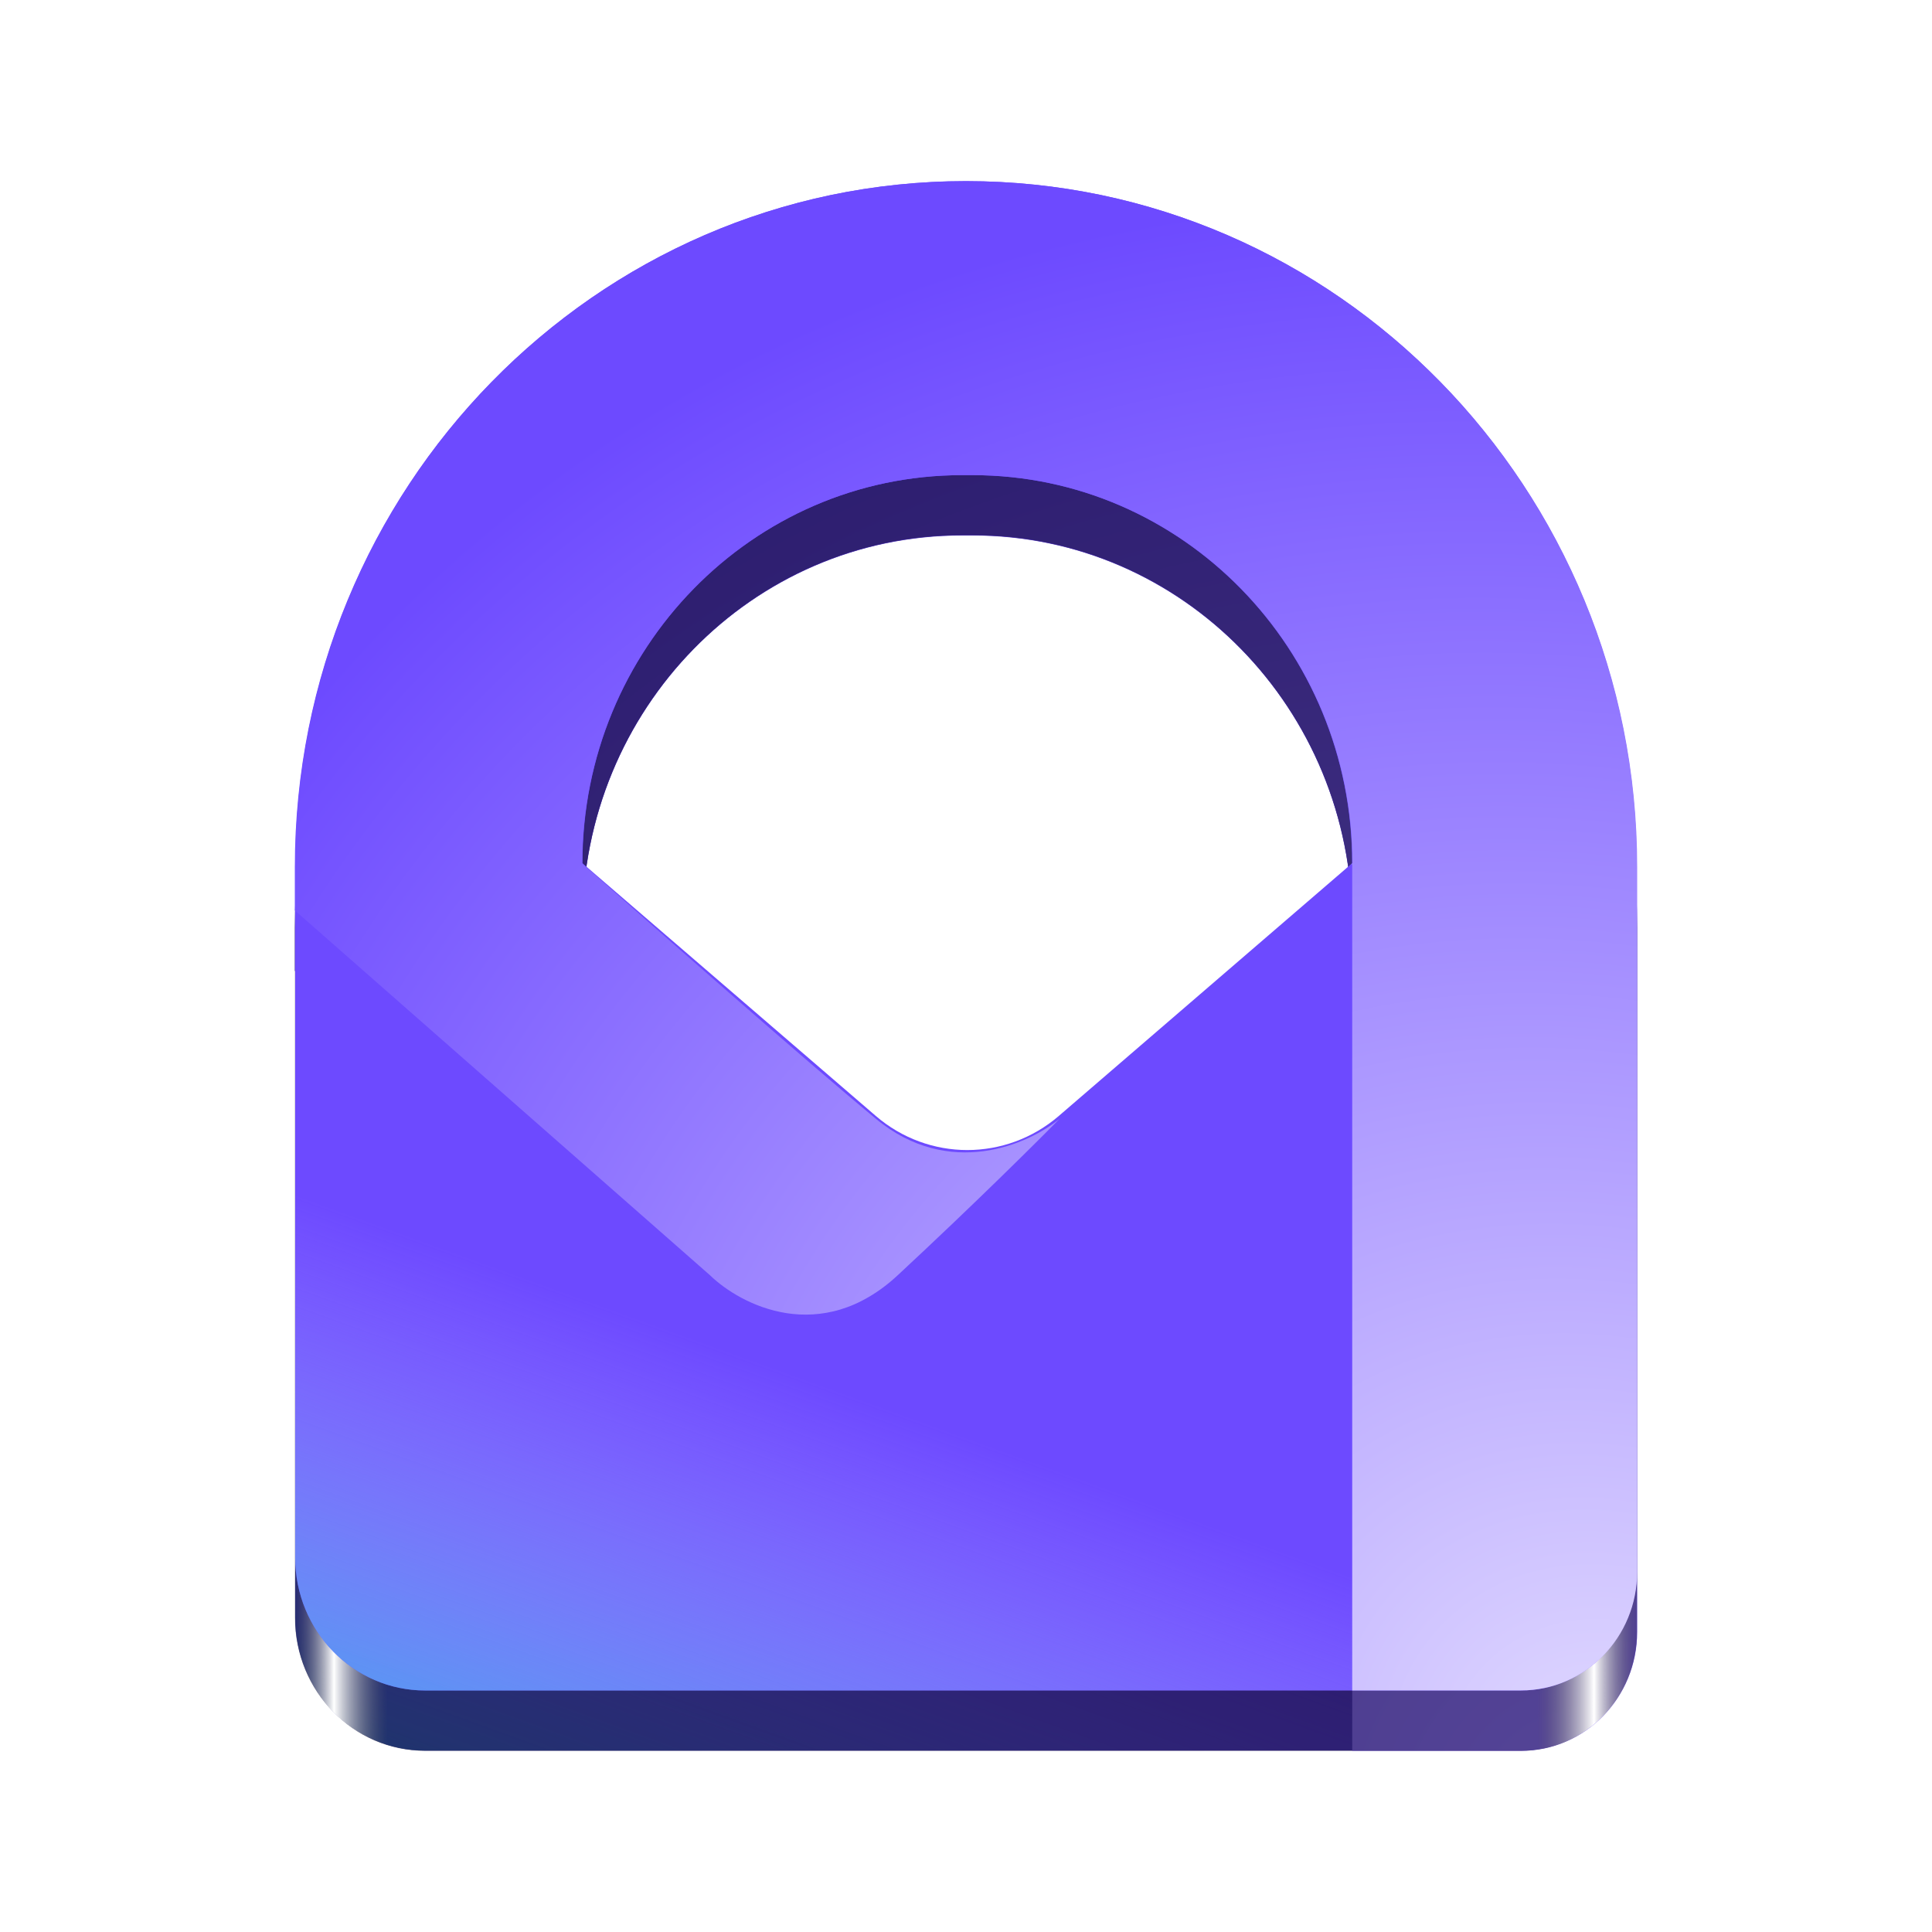
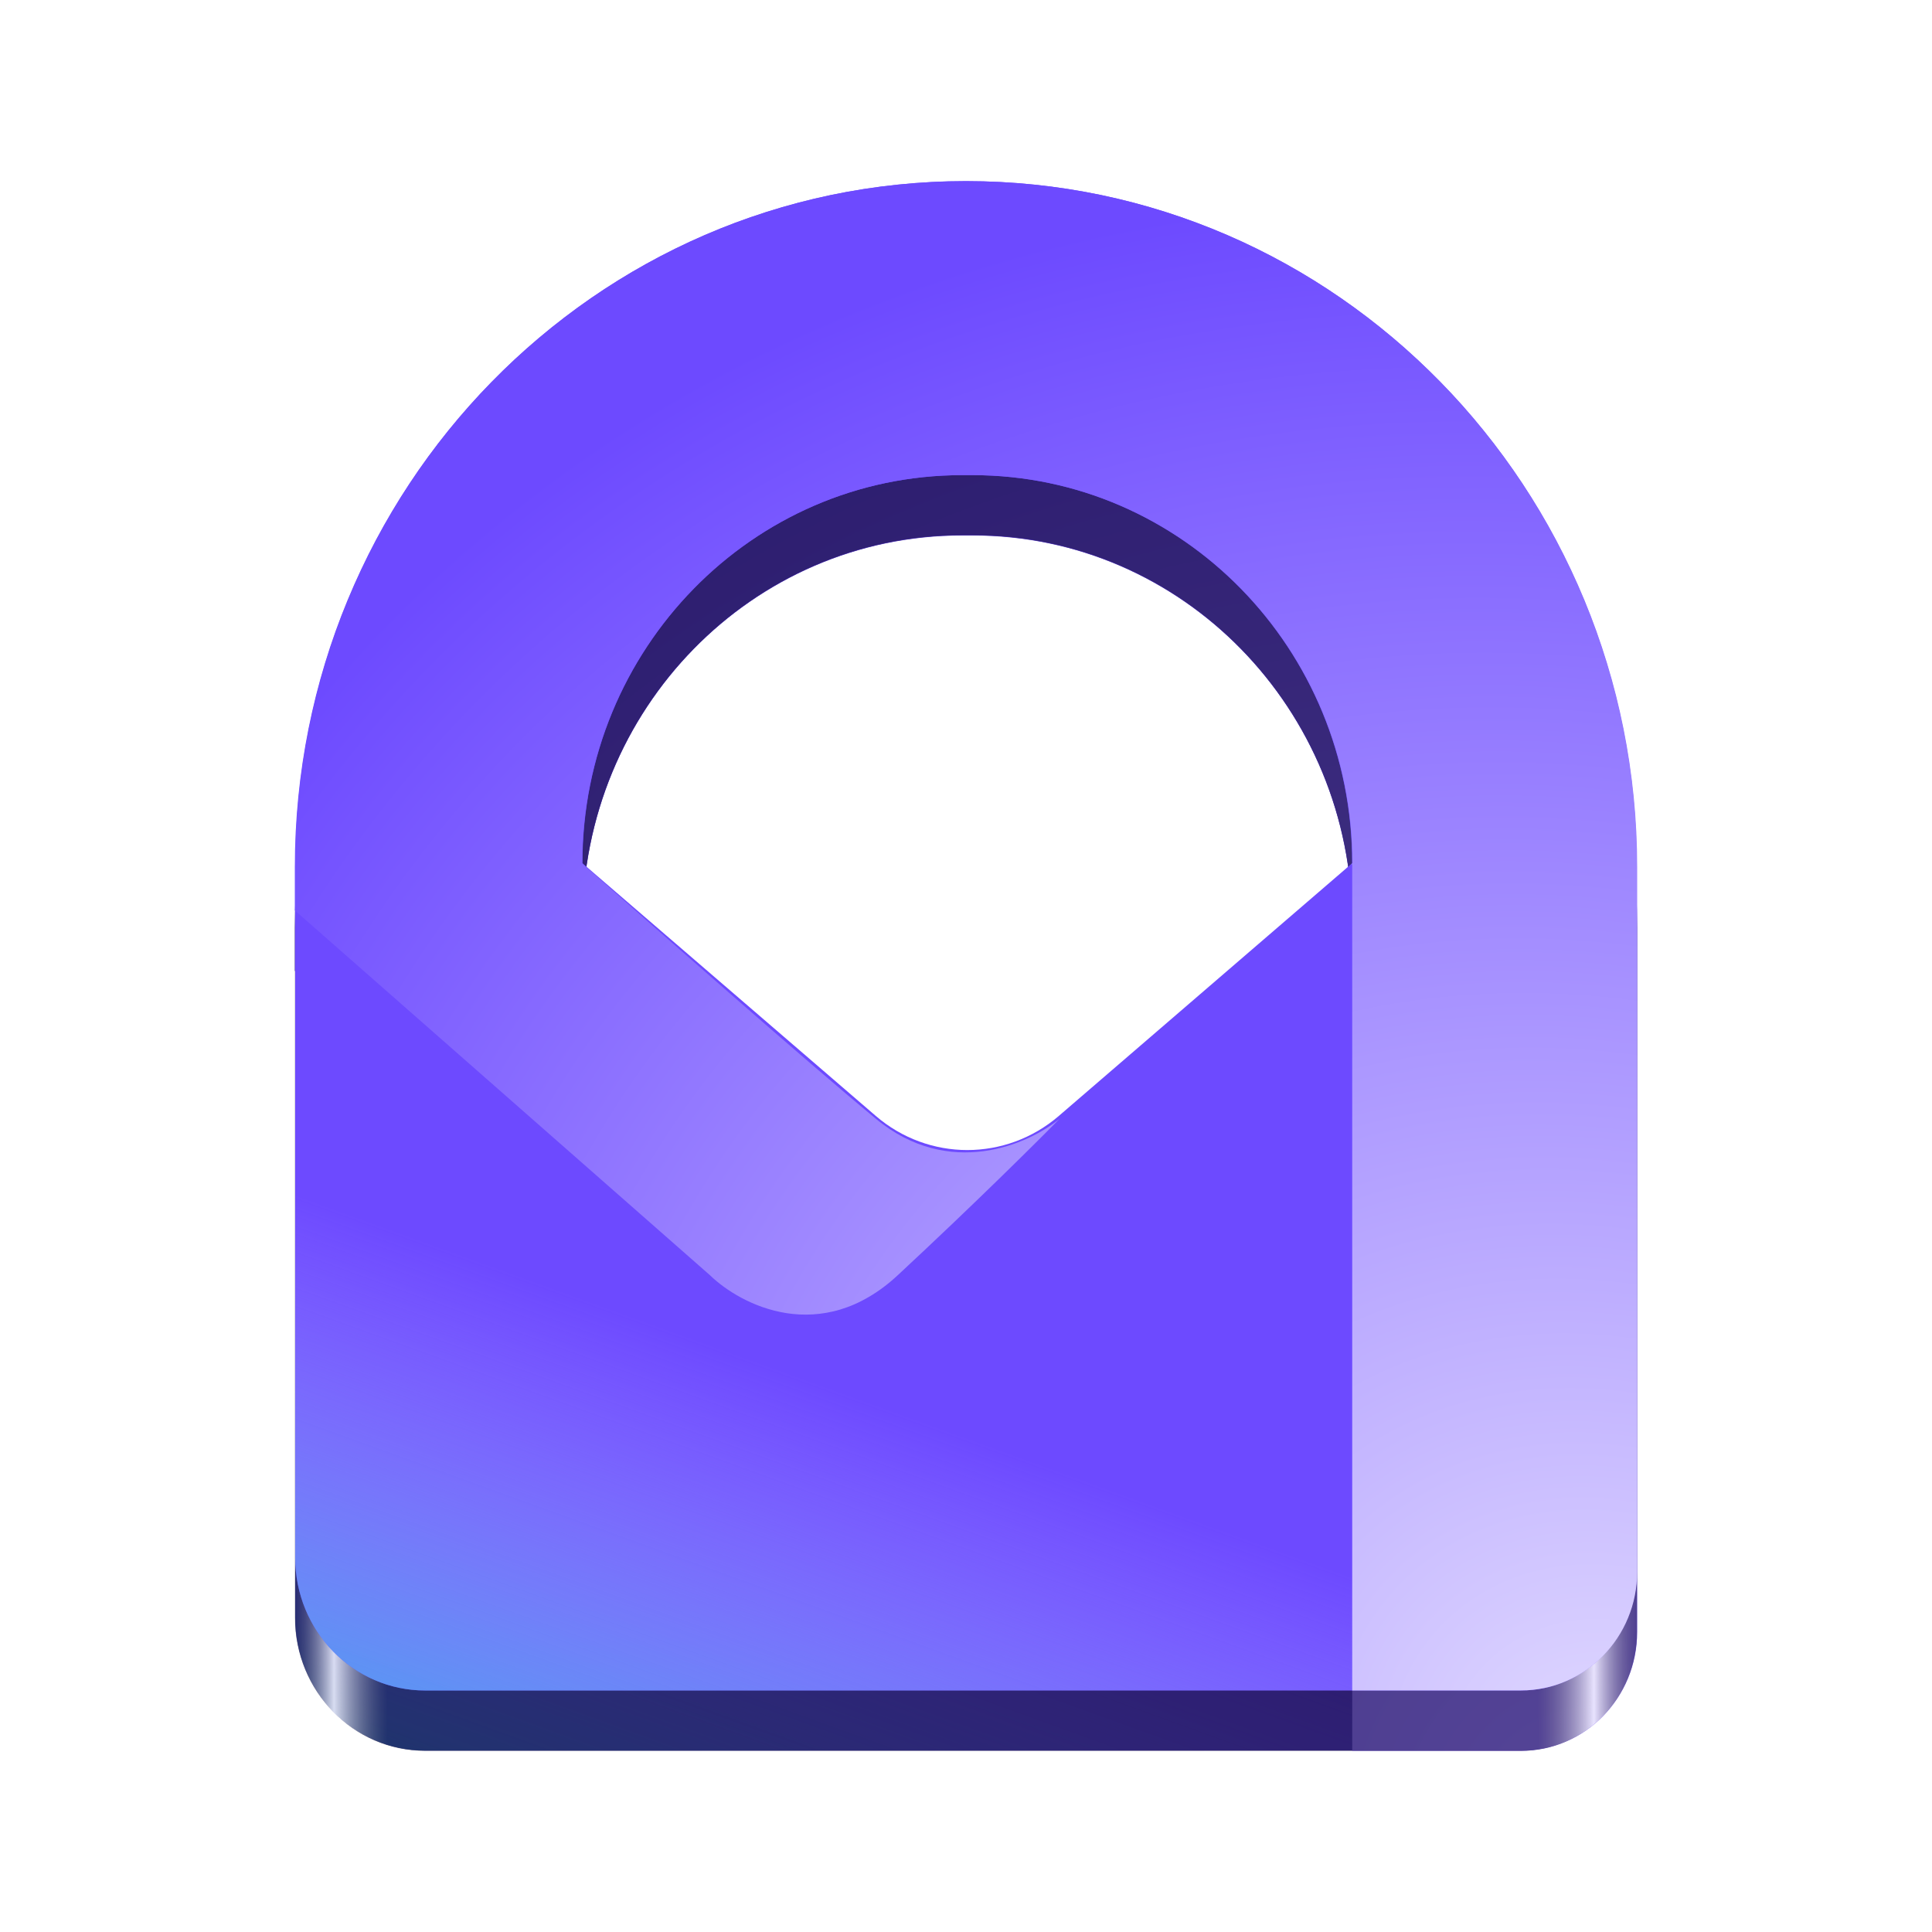
<svg xmlns="http://www.w3.org/2000/svg" xmlns:xlink="http://www.w3.org/1999/xlink" viewBox="0 0 128 128" style="display:inline;enable-background:new" version="1.0" id="svg11300" height="128" width="128">
  <defs id="defs3">
    <linearGradient id="linearGradient48" x1="19.378" y1="285.405" x2="54.202" y2="186.949" gradientUnits="userSpaceOnUse" gradientTransform="matrix(0.3819046,0,0,0.3906848,15.33906,12.0351)">
      <stop stop-color="#28B0E8" id="stop47" offset="0" style="stop-color:#107098;stop-opacity:1;" />
      <stop offset="1" stop-color="#C5B7FF" stop-opacity="0" id="stop48" style="stop-color:#7352ff;stop-opacity:0;" />
    </linearGradient>
    <linearGradient id="linearGradient46">
      <stop style="stop-color:#000000;stop-opacity:0.4;" offset="0" id="stop39" />
-       <stop style="stop-color:#ffffff;stop-opacity:1;" offset="0.029" id="stop40" />
+       <stop style="stop-color:#ffffff;stop-opacity:0.8;" offset="0.029" id="stop40" />
      <stop style="stop-color:#000000;stop-opacity:0.4;" offset="0.069" id="stop41" />
      <stop style="stop-color:#000000;stop-opacity:0.4;" offset="0.926" id="stop44" />
-       <stop style="stop-color:#ffffff;stop-opacity:1;" offset="0.968" id="stop45" />
+       <stop style="stop-color:#ffffff;stop-opacity:0.8;" offset="0.968" id="stop45" />
      <stop style="stop-color:#000000;stop-opacity:0.4;" offset="1" id="stop46" />
    </linearGradient>
    <linearGradient id="linearGradient1062" x1="399.57" x2="399.57" y1="545.8" y2="517.8" gradientTransform="matrix(2.142915,0,0,2.142915,-989.2176,-1100.221)" gradientUnits="userSpaceOnUse">
      <stop stop-color="#3889e9" offset="0" id="stop5635" />
      <stop stop-color="#5ea5fb" offset="1" id="stop5637" />
    </linearGradient>
    <linearGradient id="paint0_linear_9588_57903" x1="19.378" y1="285.405" x2="54.202" y2="186.949" gradientUnits="userSpaceOnUse" gradientTransform="matrix(0.3819046,0,0,0.3906848,15.33906,12.0351)">
      <stop stop-color="#28B0E8" id="stop5" />
      <stop offset="1" stop-color="#C5B7FF" stop-opacity="0" id="stop6" />
    </linearGradient>
    <radialGradient id="paint1_radial_9588_57903-9" cx="0" cy="0" r="1" gradientUnits="userSpaceOnUse" gradientTransform="matrix(-218.9322,-196.8923,160.9823,-179.0025,229.979,277.075)">
      <stop stop-color="#E2DBFF" id="stop7-8" />
      <stop offset="1" stop-color="#6D4AFF" id="stop8-4" />
    </radialGradient>
    <radialGradient xlink:href="#paint1_radial_9588_57903-9" id="radialGradient38" cx="343.955" cy="176.345" fx="343.955" fy="176.345" r="44.467" gradientTransform="matrix(-1.937843,-1.629435,1.450386,-1.724905,517.8632,983.1751)" gradientUnits="userSpaceOnUse" />
    <linearGradient xlink:href="#linearGradient46" id="linearGradient30-8" x1="-187.363" y1="59.637" x2="-94.937" y2="59.637" gradientUnits="userSpaceOnUse" />
    <linearGradient xlink:href="#linearGradient48" id="linearGradient47" gradientUnits="userSpaceOnUse" gradientTransform="matrix(0.3819046,0,0,0.3906848,15.33906,16.01754)" x1="19.378" y1="285.405" x2="54.202" y2="186.949" />
    <radialGradient xlink:href="#paint1_radial_9588_57903-9-4" id="radialGradient38-0" cx="343.955" cy="176.345" fx="343.955" fy="176.345" r="44.467" gradientTransform="matrix(-1.937843,-1.629435,1.450386,-1.724905,517.8632,987.1752)" gradientUnits="userSpaceOnUse" />
    <radialGradient id="paint1_radial_9588_57903-9-4" cx="0" cy="0" r="1" gradientUnits="userSpaceOnUse" gradientTransform="matrix(-218.9322,-196.8923,160.9823,-179.0025,229.979,277.075)">
      <stop stop-color="#E2DBFF" id="stop7-8-8" offset="0" style="stop-color:#9075ff;stop-opacity:1;" />
      <stop offset="1" stop-color="#6D4AFF" id="stop8-4-8" style="stop-color:#482eb7;stop-opacity:1;" />
    </radialGradient>
  </defs>
  <path d="m -141.15,7.627 c -25.524,0 -46.213,21.156 -46.213,47.256 v 47.57 c 0,5.057 4.009,9.157 8.955,9.157 h 75.473 c 4.416,0 7.998,-3.664 7.998,-8.179 V 54.883 c 0,-26.097 -20.689,-47.256 -46.213,-47.256 z m 26.601,46.994 -20.199,17.4 c -3.646,3.142 -8.978,3.142 -12.624,0 l -20.199,-17.4 c 0,-14.766 11.707,-26.738 26.147,-26.738 h 0.727 c 14.44,0 26.147,11.972 26.147,26.738 z" fill="#6d4aff" id="path1-3" style="display:inline;fill:#482eb8;fill-opacity:1;stroke-width:1.04;enable-background:new" clip-path="none" transform="matrix(0.9616911,0,0,0.9616911,199.7425,8.647956)" />
  <path d="m 64,15.982 c -24.546,0 -44.443,20.345 -44.443,45.446 v 45.748 c 0,4.863 3.856,8.806 8.612,8.806 h 72.582 c 4.247,0 7.692,-3.523 7.692,-7.866 V 61.428 c 0,-25.097 -19.896,-45.446 -44.443,-45.446 z M 89.582,61.176 70.157,77.91 c -3.506,3.022 -8.634,3.022 -12.14,0 L 38.591,61.176 c 0,-14.201 11.259,-25.714 25.146,-25.714 h 0.699 c 13.887,0 25.146,11.513 25.146,25.714 z" fill="url(#paint0_linear_9588_57903)" id="path2-6" style="display:inline;fill:url(#linearGradient47);stroke-width:1;enable-background:new" clip-path="none" />
  <path id="rect37-9" style="display:inline;fill:url(#radialGradient38-0);fill-rule:evenodd;stroke-linecap:round;stroke-linejoin:round;stroke-miterlimit:10;enable-background:new" d="m 64,16 c -0.767,0 -1.531,0.019 -2.289,0.059 -0.758,0.039 -1.51,0.098 -2.258,0.176 -0.747,0.078 -1.491,0.174 -2.227,0.289 -0.736,0.115 -1.466,0.247 -2.189,0.398 -0.724,0.151 -1.44,0.321 -2.15,0.508 -0.71,0.187 -1.415,0.392 -2.111,0.613 -0.696,0.221 -1.385,0.458 -2.066,0.713 -0.681,0.255 -1.355,0.527 -2.02,0.814 -0.665,0.287 -1.321,0.591 -1.969,0.91 -0.648,0.319 -1.288,0.654 -1.918,1.004 -0.63,0.35 -1.25,0.714 -1.861,1.094 -0.611,0.38 -1.213,0.773 -1.805,1.182 -0.591,0.408 -1.171,0.831 -1.742,1.268 -0.571,0.436 -1.133,0.887 -1.682,1.35 -0.549,0.463 -1.087,0.939 -1.613,1.428 -0.526,0.489 -1.04,0.99 -1.543,1.504 -0.503,0.514 -0.994,1.042 -1.473,1.58 -0.478,0.538 -0.945,1.087 -1.398,1.648 -0.453,0.561 -0.894,1.134 -1.32,1.717 -0.427,0.583 -0.839,1.177 -1.238,1.781 -0.4,0.604 -0.785,1.219 -1.156,1.844 -0.371,0.625 -0.73,1.26 -1.072,1.904 -0.342,0.644 -0.668,1.297 -0.98,1.959 -0.312,0.662 -0.609,1.334 -0.891,2.014 -0.281,0.68 -0.548,1.366 -0.797,2.062 -0.249,0.696 -0.483,1.4 -0.699,2.111 -0.217,0.712 -0.417,1.432 -0.6,2.158 -0.183,0.726 -0.348,1.458 -0.496,2.197 -0.148,0.74 -0.278,1.486 -0.391,2.238 -0.112,0.752 -0.207,1.511 -0.283,2.275 -0.076,0.764 -0.133,1.534 -0.172,2.309 -0.038,0.775 -0.057,1.553 -0.057,2.338 v 2.873 l 27.5,24.166 c 0.253,0.247 0.559,0.505 0.908,0.76 0.35,0.255 0.744,0.507 1.176,0.738 0.432,0.231 0.902,0.442 1.402,0.617 0.25,0.087 0.509,0.165 0.773,0.232 0.265,0.067 0.537,0.125 0.814,0.168 0.278,0.043 0.561,0.073 0.85,0.088 0.289,0.015 0.583,0.013 0.881,-0.004 0.298,-0.017 0.6,-0.052 0.906,-0.105 0.306,-0.054 0.616,-0.125 0.928,-0.219 0.312,-0.094 0.627,-0.209 0.943,-0.348 0.316,-0.138 0.633,-0.301 0.951,-0.488 0.319,-0.187 0.64,-0.397 0.959,-0.637 0.319,-0.239 0.639,-0.507 0.957,-0.803 2.547,-2.367 4.863,-4.586 6.723,-6.398 1.86,-1.812 3.265,-3.217 3.988,-3.957 -0.253,0.21 -0.559,0.43 -0.906,0.646 -0.347,0.217 -0.739,0.43 -1.166,0.627 -0.427,0.196 -0.89,0.377 -1.383,0.525 -0.493,0.149 -1.016,0.266 -1.561,0.34 -0.272,0.037 -0.551,0.061 -0.834,0.074 -0.282,0.013 -0.568,0.013 -0.859,-0.002 -0.291,-0.015 -0.585,-0.044 -0.883,-0.09 -0.298,-0.046 -0.598,-0.108 -0.9,-0.188 -0.302,-0.08 -0.607,-0.177 -0.912,-0.295 -0.305,-0.118 -0.613,-0.255 -0.92,-0.414 -0.307,-0.159 -0.614,-0.34 -0.92,-0.543 -0.306,-0.203 -0.612,-0.43 -0.916,-0.682 -1.216,-1.006 -2.758,-2.316 -4.457,-3.777 -1.7,-1.461 -3.555,-3.074 -5.398,-4.684 -3.686,-3.22 -7.32,-6.43 -9.539,-8.402 h 0.021 l -0.084,-0.072 c 0,-0.888 0.045,-1.765 0.131,-2.629 0.086,-0.864 0.213,-1.716 0.381,-2.553 0.168,-0.837 0.376,-1.66 0.621,-2.465 0.245,-0.805 0.527,-1.592 0.846,-2.361 0.318,-0.769 0.671,-1.519 1.059,-2.248 0.387,-0.729 0.81,-1.437 1.262,-2.121 0.452,-0.684 0.935,-1.344 1.447,-1.979 0.513,-0.635 1.056,-1.244 1.625,-1.826 0.569,-0.582 1.164,-1.136 1.785,-1.66 0.621,-0.524 1.268,-1.018 1.938,-1.48 0.669,-0.462 1.361,-0.891 2.074,-1.287 0.713,-0.396 1.447,-0.759 2.199,-1.084 0.752,-0.325 1.525,-0.615 2.312,-0.865 0.788,-0.25 1.591,-0.462 2.41,-0.633 0.819,-0.171 1.652,-0.301 2.498,-0.389 0.423,-0.044 0.849,-0.077 1.277,-0.1 0.429,-0.022 0.861,-0.033 1.295,-0.033 h 0.699 c 0.434,0 0.866,0.011 1.295,0.033 0.429,0.022 0.854,0.056 1.277,0.1 0.846,0.088 1.679,0.217 2.498,0.389 0.819,0.171 1.624,0.382 2.412,0.633 0.788,0.25 1.558,0.54 2.311,0.865 0.753,0.325 1.486,0.688 2.199,1.084 0.713,0.396 1.405,0.825 2.074,1.287 0.669,0.462 1.316,0.956 1.938,1.48 0.621,0.524 1.218,1.078 1.787,1.66 0.569,0.582 1.11,1.191 1.623,1.826 0.513,0.635 0.997,1.295 1.449,1.979 0.452,0.684 0.872,1.392 1.26,2.121 0.387,0.729 0.742,1.479 1.061,2.248 0.318,0.769 0.601,1.556 0.846,2.361 0.245,0.805 0.452,1.628 0.619,2.465 0.168,0.837 0.297,1.688 0.383,2.553 0.086,0.864 0.129,1.741 0.129,2.629 l -0.084,0.072 h 0.076 v 54.734 h 11.184 c 0.266,0 0.528,-0.014 0.787,-0.041 0.259,-0.027 0.513,-0.067 0.764,-0.119 0.25,-0.052 0.495,-0.117 0.736,-0.193 0.241,-0.077 0.477,-0.166 0.707,-0.266 0.23,-0.1 0.456,-0.209 0.674,-0.33 0.218,-0.121 0.43,-0.253 0.635,-0.395 0.205,-0.141 0.402,-0.293 0.592,-0.453 0.19,-0.16 0.373,-0.33 0.547,-0.508 0.174,-0.178 0.339,-0.364 0.496,-0.559 0.157,-0.194 0.305,-0.396 0.443,-0.605 0.138,-0.209 0.266,-0.426 0.385,-0.648 0.119,-0.223 0.227,-0.452 0.324,-0.688 0.097,-0.235 0.185,-0.476 0.26,-0.723 0.075,-0.246 0.138,-0.498 0.189,-0.754 0.051,-0.256 0.091,-0.517 0.117,-0.781 0.026,-0.264 0.039,-0.531 0.039,-0.803 V 61.445 c 0,-0.784 -0.018,-1.563 -0.057,-2.338 -0.038,-0.775 -0.096,-1.545 -0.172,-2.309 -0.076,-0.764 -0.171,-1.521 -0.283,-2.273 -0.112,-0.752 -0.243,-1.499 -0.391,-2.238 -0.148,-0.74 -0.313,-1.473 -0.496,-2.199 -0.183,-0.726 -0.383,-1.445 -0.6,-2.156 -0.217,-0.712 -0.45,-1.415 -0.699,-2.111 -0.249,-0.696 -0.516,-1.385 -0.797,-2.064 -0.281,-0.68 -0.578,-1.349 -0.891,-2.012 -0.312,-0.662 -0.64,-1.317 -0.982,-1.961 -0.342,-0.644 -0.699,-1.278 -1.07,-1.902 -0.371,-0.625 -0.757,-1.239 -1.156,-1.844 -0.4,-0.604 -0.813,-1.198 -1.24,-1.781 -0.427,-0.583 -0.867,-1.156 -1.32,-1.717 -0.453,-0.561 -0.918,-1.112 -1.396,-1.65 -0.478,-0.538 -0.97,-1.064 -1.473,-1.578 -0.503,-0.514 -1.018,-1.015 -1.545,-1.504 -0.526,-0.489 -1.064,-0.967 -1.613,-1.43 -0.549,-0.463 -1.109,-0.913 -1.68,-1.35 -0.571,-0.436 -1.151,-0.857 -1.742,-1.266 -0.591,-0.408 -1.193,-0.804 -1.805,-1.184 -0.611,-0.38 -1.233,-0.744 -1.863,-1.094 -0.63,-0.35 -1.268,-0.685 -1.916,-1.004 -0.648,-0.319 -1.306,-0.623 -1.971,-0.91 -0.665,-0.287 -1.338,-0.558 -2.02,-0.812 -0.681,-0.255 -1.37,-0.494 -2.066,-0.715 -0.696,-0.221 -1.399,-0.426 -2.109,-0.613 -0.71,-0.187 -1.429,-0.356 -2.152,-0.508 -0.724,-0.151 -1.453,-0.283 -2.189,-0.398 -0.736,-0.115 -1.477,-0.211 -2.225,-0.289 -0.747,-0.078 -1.5,-0.137 -2.258,-0.176 -0.758,-0.039 -1.522,-0.059 -2.289,-0.059 z" clip-path="none" />
  <path d="m -141.15,7.627 c -25.524,0 -46.213,21.156 -46.213,47.256 v 47.57 c 0,5.057 4.009,9.157 8.955,9.157 h 75.473 c 4.416,0 7.998,-3.664 7.998,-8.179 V 54.883 c 0,-26.097 -20.689,-47.256 -46.213,-47.256 z m 26.601,46.994 -20.199,17.4 c -3.646,3.142 -8.978,3.142 -12.624,0 l -20.199,-17.4 c 0,-14.766 11.707,-26.738 26.147,-26.738 h 0.727 c 14.44,0 26.147,11.972 26.147,26.738 z" fill="#6d4aff" id="path1-1-3" style="display:inline;fill:url(#linearGradient30-8);fill-opacity:1;stroke-width:1.039;enable-background:new" clip-path="none" transform="matrix(0.9620288,0,0,0.9620288,199.7902,8.627826)" />
  <circle cx="-130.831" cy="39.331" r="0" fill="url(#linearGradient1062)" stroke-width="1.572" id="circle5662" style="display:inline;fill:url(#linearGradient1062)" clip-path="none" />
  <path d="m -141.15,7.627 c -25.524,0 -46.213,21.156 -46.213,47.256 v 47.57 c 0,5.057 4.009,9.157 8.955,9.157 h 75.473 c 4.416,0 7.998,-3.664 7.998,-8.179 V 54.883 c 0,-26.097 -20.689,-47.256 -46.213,-47.256 z m 26.601,46.994 -20.199,17.4 c -3.646,3.142 -8.978,3.142 -12.624,0 l -20.199,-17.4 c 0,-14.766 11.707,-26.738 26.147,-26.738 h 0.727 c 14.44,0 26.147,11.972 26.147,26.738 z" fill="#6d4aff" id="path1" style="display:inline;stroke-width:1.04" clip-path="none" transform="matrix(0.9616911,0,0,0.9616911,199.7425,4.665514)" />
  <path d="M 64,12 C 39.453,12 19.557,32.345 19.557,57.446 v 45.748 c 0,4.863 3.856,8.806 8.612,8.806 h 72.582 c 4.247,0 7.692,-3.523 7.692,-7.866 V 57.446 C 108.443,32.349 88.547,12 64,12 Z M 89.582,57.194 70.156,73.928 c -3.506,3.022 -8.634,3.022 -12.14,0 L 38.591,57.194 c 0,-14.201 11.259,-25.714 25.146,-25.714 h 0.699 c 13.887,0 25.146,11.513 25.146,25.714 z" fill="url(#paint0_linear_9588_57903)" id="path2" style="display:inline;fill:url(#paint0_linear_9588_57903);stroke-width:1" clip-path="none" />
  <path id="rect37" style="opacity:1;fill:url(#radialGradient38);fill-rule:evenodd;stroke-linecap:round;stroke-linejoin:round;stroke-miterlimit:10" d="m 64,12 c -0.767,0 -1.531,0.019 -2.289,0.059 -0.758,0.039 -1.51,0.098 -2.258,0.176 -0.747,0.078 -1.491,0.174 -2.227,0.289 -0.736,0.115 -1.466,0.247 -2.189,0.398 -0.724,0.151 -1.44,0.321 -2.15,0.508 -0.71,0.187 -1.415,0.392 -2.111,0.613 -0.696,0.221 -1.385,0.458 -2.066,0.713 -0.681,0.255 -1.355,0.527 -2.02,0.814 -0.665,0.287 -1.321,0.591 -1.969,0.91 -0.648,0.319 -1.288,0.654 -1.918,1.004 -0.63,0.35 -1.25,0.714 -1.861,1.094 -0.611,0.38 -1.213,0.773 -1.805,1.182 -0.591,0.408 -1.171,0.831 -1.742,1.268 -0.571,0.436 -1.133,0.887 -1.682,1.35 -0.549,0.463 -1.087,0.939 -1.613,1.428 -0.526,0.489 -1.04,0.99 -1.543,1.504 -0.503,0.514 -0.994,1.042 -1.473,1.58 -0.478,0.538 -0.945,1.087 -1.398,1.648 -0.453,0.561 -0.894,1.134 -1.32,1.717 -0.427,0.583 -0.839,1.177 -1.238,1.781 -0.4,0.604 -0.785,1.219 -1.156,1.844 -0.371,0.625 -0.73,1.26 -1.072,1.904 -0.342,0.644 -0.668,1.297 -0.98,1.959 -0.312,0.662 -0.609,1.334 -0.891,2.014 -0.281,0.68 -0.548,1.366 -0.797,2.062 -0.249,0.696 -0.483,1.4 -0.699,2.111 -0.217,0.712 -0.417,1.432 -0.6,2.158 -0.183,0.726 -0.348,1.458 -0.496,2.197 -0.148,0.74 -0.278,1.486 -0.391,2.238 -0.112,0.752 -0.207,1.511 -0.283,2.275 -0.076,0.764 -0.133,1.534 -0.172,2.309 -0.038,0.775 -0.057,1.553 -0.057,2.338 v 2.873 l 27.5,24.166 c 0.253,0.247 0.559,0.505 0.908,0.76 0.35,0.255 0.744,0.507 1.176,0.738 0.432,0.231 0.902,0.442 1.402,0.617 0.25,0.087 0.509,0.165 0.773,0.232 0.265,0.067 0.537,0.125 0.814,0.168 0.278,0.043 0.561,0.073 0.85,0.088 0.289,0.015 0.583,0.013 0.881,-0.004 0.298,-0.017 0.6,-0.052 0.906,-0.105 0.306,-0.054 0.616,-0.125 0.928,-0.219 0.312,-0.094 0.627,-0.209 0.943,-0.348 0.316,-0.138 0.633,-0.301 0.951,-0.488 0.319,-0.187 0.64,-0.397 0.959,-0.637 0.319,-0.239 0.639,-0.507 0.957,-0.803 2.547,-2.367 4.863,-4.586 6.723,-6.398 1.86,-1.812 3.265,-3.217 3.988,-3.957 -0.253,0.21 -0.559,0.43 -0.906,0.646 -0.347,0.217 -0.739,0.43 -1.166,0.627 -0.427,0.196 -0.89,0.377 -1.383,0.525 -0.493,0.149 -1.016,0.266 -1.561,0.34 -0.272,0.037 -0.551,0.061 -0.834,0.074 -0.282,0.013 -0.568,0.013 -0.859,-0.002 -0.291,-0.015 -0.585,-0.044 -0.883,-0.09 -0.298,-0.046 -0.598,-0.108 -0.9,-0.188 -0.302,-0.08 -0.607,-0.177 -0.912,-0.295 -0.305,-0.118 -0.613,-0.255 -0.92,-0.414 -0.307,-0.159 -0.614,-0.34 -0.92,-0.543 -0.306,-0.203 -0.612,-0.43 -0.916,-0.682 -1.216,-1.006 -2.758,-2.316 -4.457,-3.777 -1.7,-1.461 -3.555,-3.074 -5.398,-4.684 -3.686,-3.22 -7.32,-6.43 -9.539,-8.402 h 0.021 l -0.084,-0.072 c 0,-0.888 0.045,-1.765 0.131,-2.629 0.086,-0.864 0.213,-1.716 0.381,-2.553 0.168,-0.837 0.376,-1.66 0.621,-2.465 0.245,-0.805 0.527,-1.592 0.846,-2.361 0.318,-0.769 0.671,-1.519 1.059,-2.248 0.387,-0.729 0.81,-1.437 1.262,-2.121 0.452,-0.684 0.935,-1.344 1.447,-1.979 0.513,-0.635 1.056,-1.244 1.625,-1.826 0.569,-0.582 1.164,-1.136 1.785,-1.66 0.621,-0.524 1.268,-1.018 1.938,-1.48 0.669,-0.462 1.361,-0.891 2.074,-1.287 0.713,-0.396 1.447,-0.759 2.199,-1.084 0.752,-0.325 1.525,-0.615 2.312,-0.865 0.788,-0.25 1.591,-0.462 2.41,-0.633 0.819,-0.171 1.652,-0.301 2.498,-0.389 0.423,-0.044 0.849,-0.077 1.277,-0.1 0.429,-0.022 0.861,-0.033 1.295,-0.033 h 0.699 c 0.434,0 0.866,0.011 1.295,0.033 0.429,0.022 0.854,0.056 1.277,0.1 0.846,0.088 1.679,0.217 2.498,0.389 0.819,0.171 1.624,0.382 2.412,0.633 0.788,0.25 1.558,0.54 2.311,0.865 0.753,0.325 1.486,0.688 2.199,1.084 0.713,0.396 1.405,0.825 2.074,1.287 0.669,0.462 1.316,0.956 1.938,1.48 0.621,0.524 1.218,1.078 1.787,1.66 0.569,0.582 1.11,1.191 1.623,1.826 0.513,0.635 0.997,1.295 1.449,1.979 0.452,0.684 0.872,1.392 1.26,2.121 0.387,0.729 0.742,1.479 1.061,2.248 0.318,0.769 0.601,1.556 0.846,2.361 0.245,0.805 0.452,1.628 0.619,2.465 0.168,0.837 0.297,1.688 0.383,2.553 0.086,0.864 0.129,1.741 0.129,2.629 l -0.084,0.072 h 0.076 v 54.734 h 11.184 c 0.266,0 0.528,-0.014 0.787,-0.041 0.259,-0.027 0.513,-0.067 0.764,-0.119 0.25,-0.052 0.495,-0.117 0.736,-0.193 0.241,-0.077 0.477,-0.166 0.707,-0.266 0.23,-0.1 0.456,-0.209 0.674,-0.33 0.218,-0.121 0.43,-0.253 0.635,-0.395 0.205,-0.141 0.402,-0.293 0.592,-0.453 0.19,-0.16 0.373,-0.33 0.547,-0.508 0.174,-0.178 0.339,-0.364 0.496,-0.559 0.157,-0.194 0.305,-0.396 0.443,-0.605 0.138,-0.209 0.266,-0.426 0.385,-0.648 0.119,-0.223 0.227,-0.452 0.324,-0.688 0.097,-0.235 0.185,-0.476 0.26,-0.723 0.075,-0.246 0.138,-0.498 0.189,-0.754 0.051,-0.256 0.091,-0.517 0.117,-0.781 0.026,-0.264 0.039,-0.531 0.039,-0.803 V 57.445 c 0,-0.784 -0.018,-1.563 -0.057,-2.338 -0.038,-0.775 -0.096,-1.545 -0.172,-2.309 -0.076,-0.764 -0.171,-1.521 -0.283,-2.273 -0.112,-0.752 -0.243,-1.499 -0.391,-2.238 -0.148,-0.74 -0.313,-1.473 -0.496,-2.199 -0.183,-0.726 -0.383,-1.445 -0.6,-2.156 -0.217,-0.712 -0.45,-1.415 -0.699,-2.111 -0.249,-0.696 -0.516,-1.385 -0.797,-2.064 -0.281,-0.68 -0.578,-1.349 -0.891,-2.012 -0.312,-0.662 -0.64,-1.317 -0.982,-1.961 -0.342,-0.644 -0.699,-1.278 -1.07,-1.902 -0.371,-0.625 -0.757,-1.239 -1.156,-1.844 -0.4,-0.604 -0.813,-1.198 -1.24,-1.781 -0.427,-0.583 -0.867,-1.156 -1.32,-1.717 -0.453,-0.561 -0.918,-1.112 -1.396,-1.65 -0.478,-0.538 -0.97,-1.064 -1.473,-1.578 -0.503,-0.514 -1.018,-1.015 -1.545,-1.504 -0.526,-0.489 -1.064,-0.967 -1.613,-1.43 -0.549,-0.463 -1.109,-0.913 -1.68,-1.35 -0.571,-0.436 -1.151,-0.857 -1.742,-1.266 -0.591,-0.408 -1.193,-0.804 -1.805,-1.184 -0.611,-0.38 -1.233,-0.744 -1.863,-1.094 -0.63,-0.35 -1.268,-0.685 -1.916,-1.004 -0.648,-0.319 -1.306,-0.623 -1.971,-0.91 -0.665,-0.287 -1.338,-0.558 -2.02,-0.812 -0.681,-0.255 -1.37,-0.494 -2.066,-0.715 -0.696,-0.221 -1.399,-0.426 -2.109,-0.613 -0.71,-0.187 -1.429,-0.356 -2.152,-0.508 -0.724,-0.151 -1.453,-0.283 -2.189,-0.398 -0.736,-0.115 -1.477,-0.211 -2.225,-0.289 -0.747,-0.078 -1.5,-0.137 -2.258,-0.176 -0.758,-0.039 -1.522,-0.059 -2.289,-0.059 z" clip-path="none" />
</svg>
